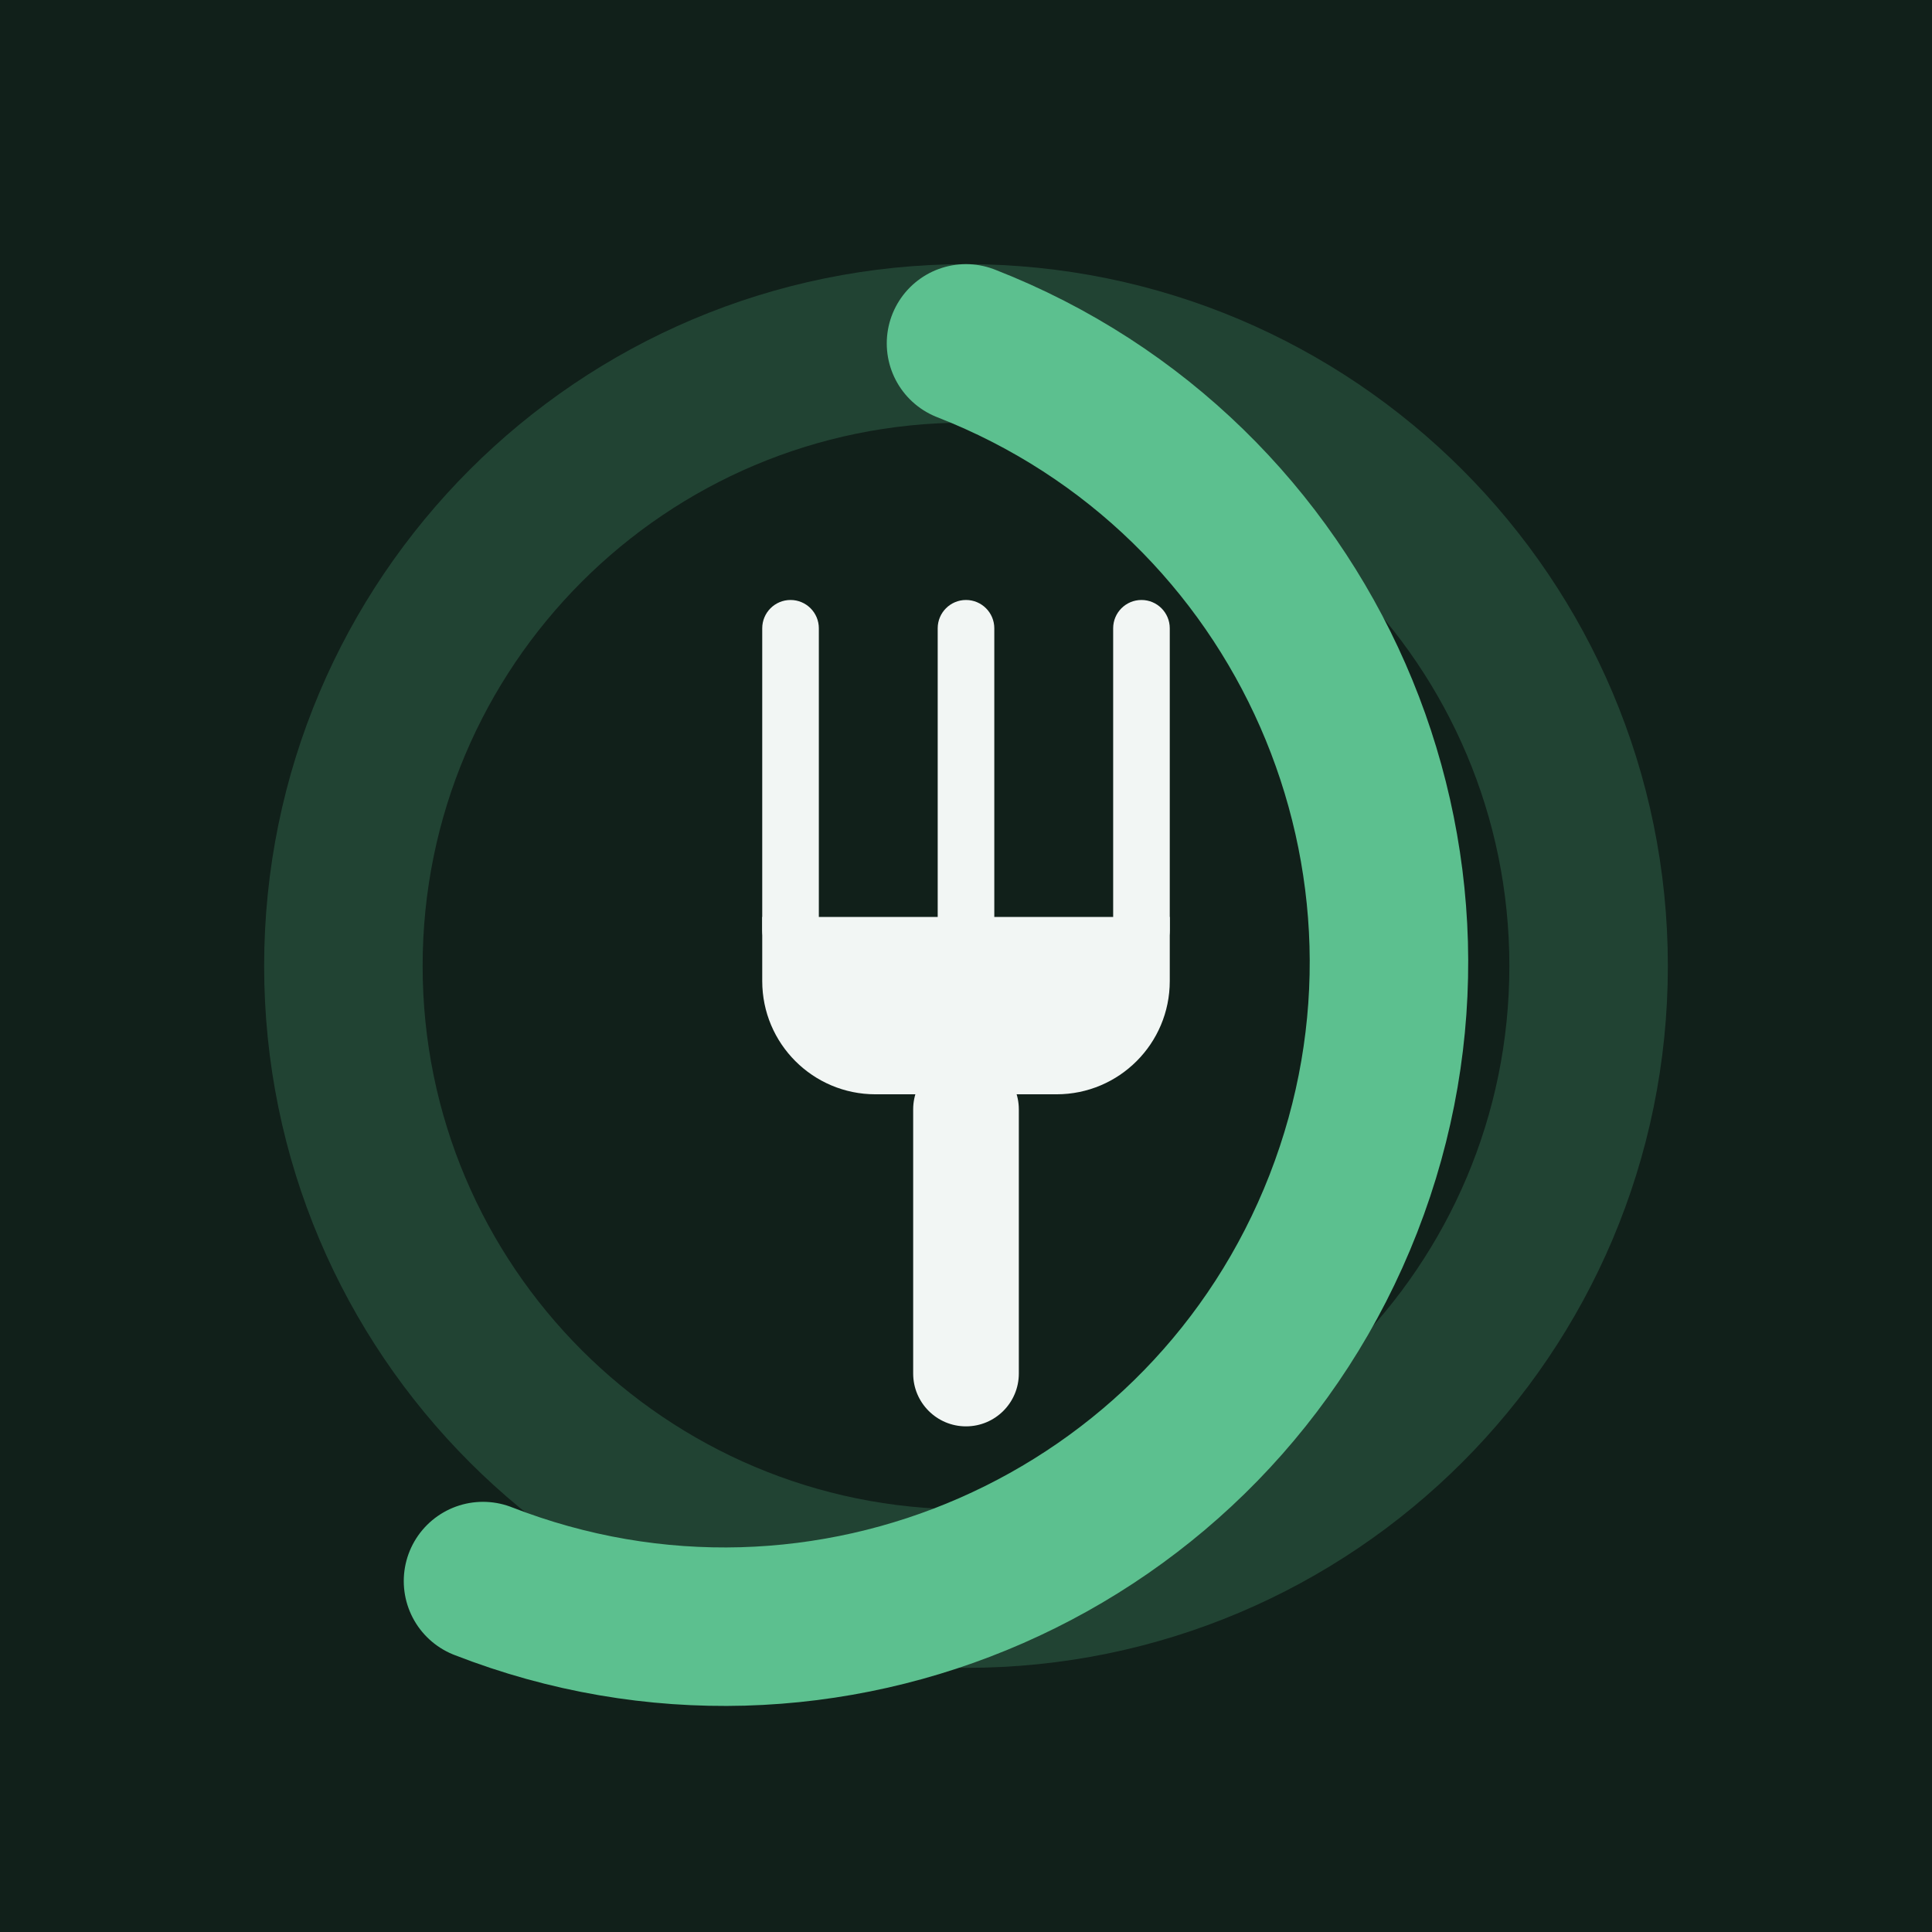
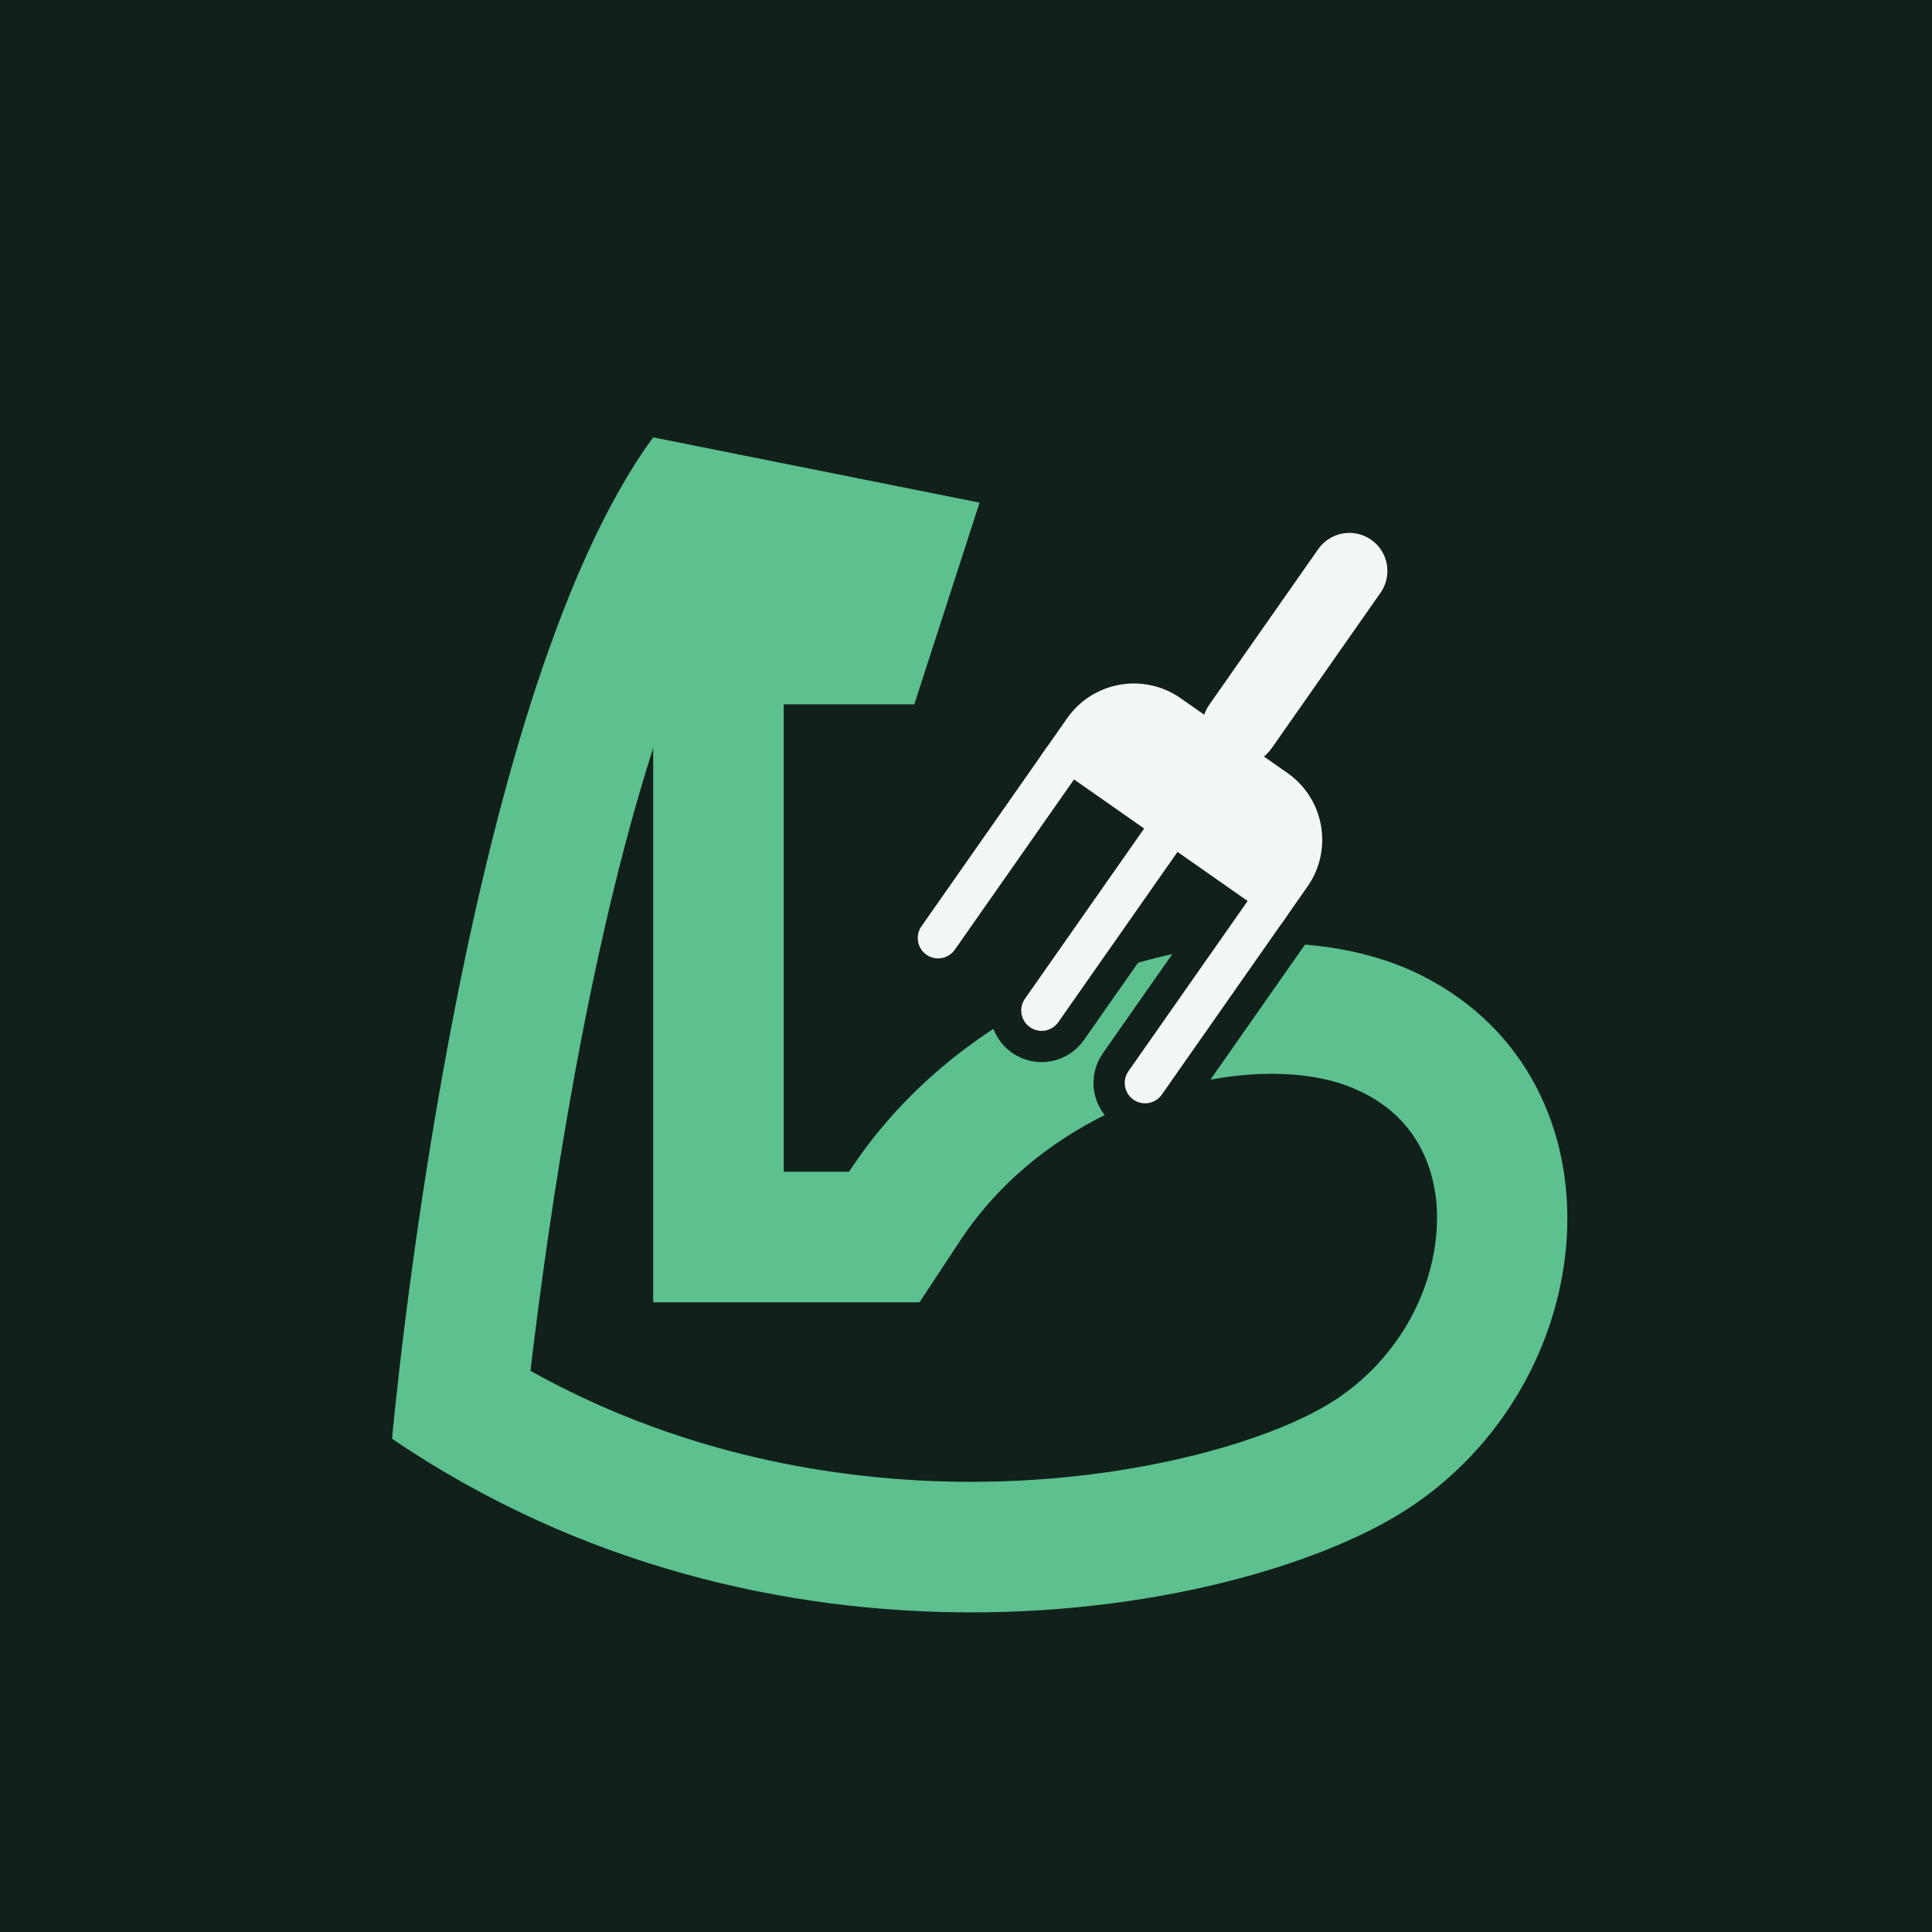
<svg xmlns="http://www.w3.org/2000/svg" width="1024" height="1024" viewBox="0 0 1024 1024">
  <rect width="1024" height="1024" fill="#11201A" />
-   <circle cx="512" cy="512" r="330" fill="none" stroke="#5CC08F" stroke-opacity="0.22" stroke-width="84" />
-   <path d="M 512 182 A 330 330 0 1 1 256 838" fill="none" stroke="#5CC08F" stroke-width="84" stroke-linecap="round" />
-   <g fill="#F2F6F4">
-     <rect x="404" y="318" width="30" height="190" rx="15" />
-     <rect x="497" y="318" width="30" height="190" rx="15" />
-     <rect x="590" y="318" width="30" height="190" rx="15" />
-     <path d="M 404 486 h 216 v 34 a 60 60 0 0 1 -60 60 h -96 a 60 60 0 0 1 -60 -60 z" />
-     <rect x="484" y="560" width="56" height="196" rx="28" />
+   <g transform="translate(104 128) scale(34.6)">
+     <path d="M7 7.76V16.25H11.08L11.68 15.34C12.84 13.55 14.93 12.75 16.47 12.75C17 12.75 17.45 12.84 17.79 13C18.7 13.41 18.95 14.18 19 14.74C19.08 15.87 18.5 17.03 17.5 17.71C16.6 18.33 14.44 19 11.87 19C10.12 19 7.61 18.69 5.12 17.3C5.41 14.85 6 10.88 7 7.76M7 3C4 7.09 3 18.34 3 18.34C5.9 20.31 9.08 21 11.87 21C14.86 21 17.39 20.21 18.64 19.36C21.64 17.32 21.94 12.71 18.64 11.18C18 10.89 17.26 10.75 16.47 10.75C14.17 10.75 11.5 11.96 10 14.25H9V7.09H11L12 4L7 3Z" fill="#5CC08F" />
+   </g>
+   <g transform="translate(626 430) rotate(215) scale(0.72) translate(-512 -512)">
+     <g fill="#11201A" stroke="#11201A" stroke-width="46" stroke-linejoin="round">
+       <rect x="404" y="318" width="30" height="190" rx="15" />
+       <rect x="497" y="318" width="30" height="190" rx="15" />
+       <rect x="590" y="318" width="30" height="190" rx="15" />
+       <path d="M 404 486 h 216 v 34 a 60 60 0 0 1 -60 60 h -96 a 60 60 0 0 1 -60 -60 z" />
+       <rect x="484" y="560" width="56" height="196" rx="28" />
+     </g>
+   </g>
+   <g transform="translate(626 430) rotate(215) scale(0.72) translate(-512 -512)">
+     <g fill="#F2F6F4">
+       <rect x="404" y="318" width="30" height="190" rx="15" />
+       <rect x="497" y="318" width="30" height="190" rx="15" />
+       <rect x="590" y="318" width="30" height="190" rx="15" />
+       <path d="M 404 486 h 216 v 34 a 60 60 0 0 1 -60 60 h -96 a 60 60 0 0 1 -60 -60 z" />
+       <rect x="484" y="560" width="56" height="196" rx="28" />
+     </g>
  </g>
</svg>
